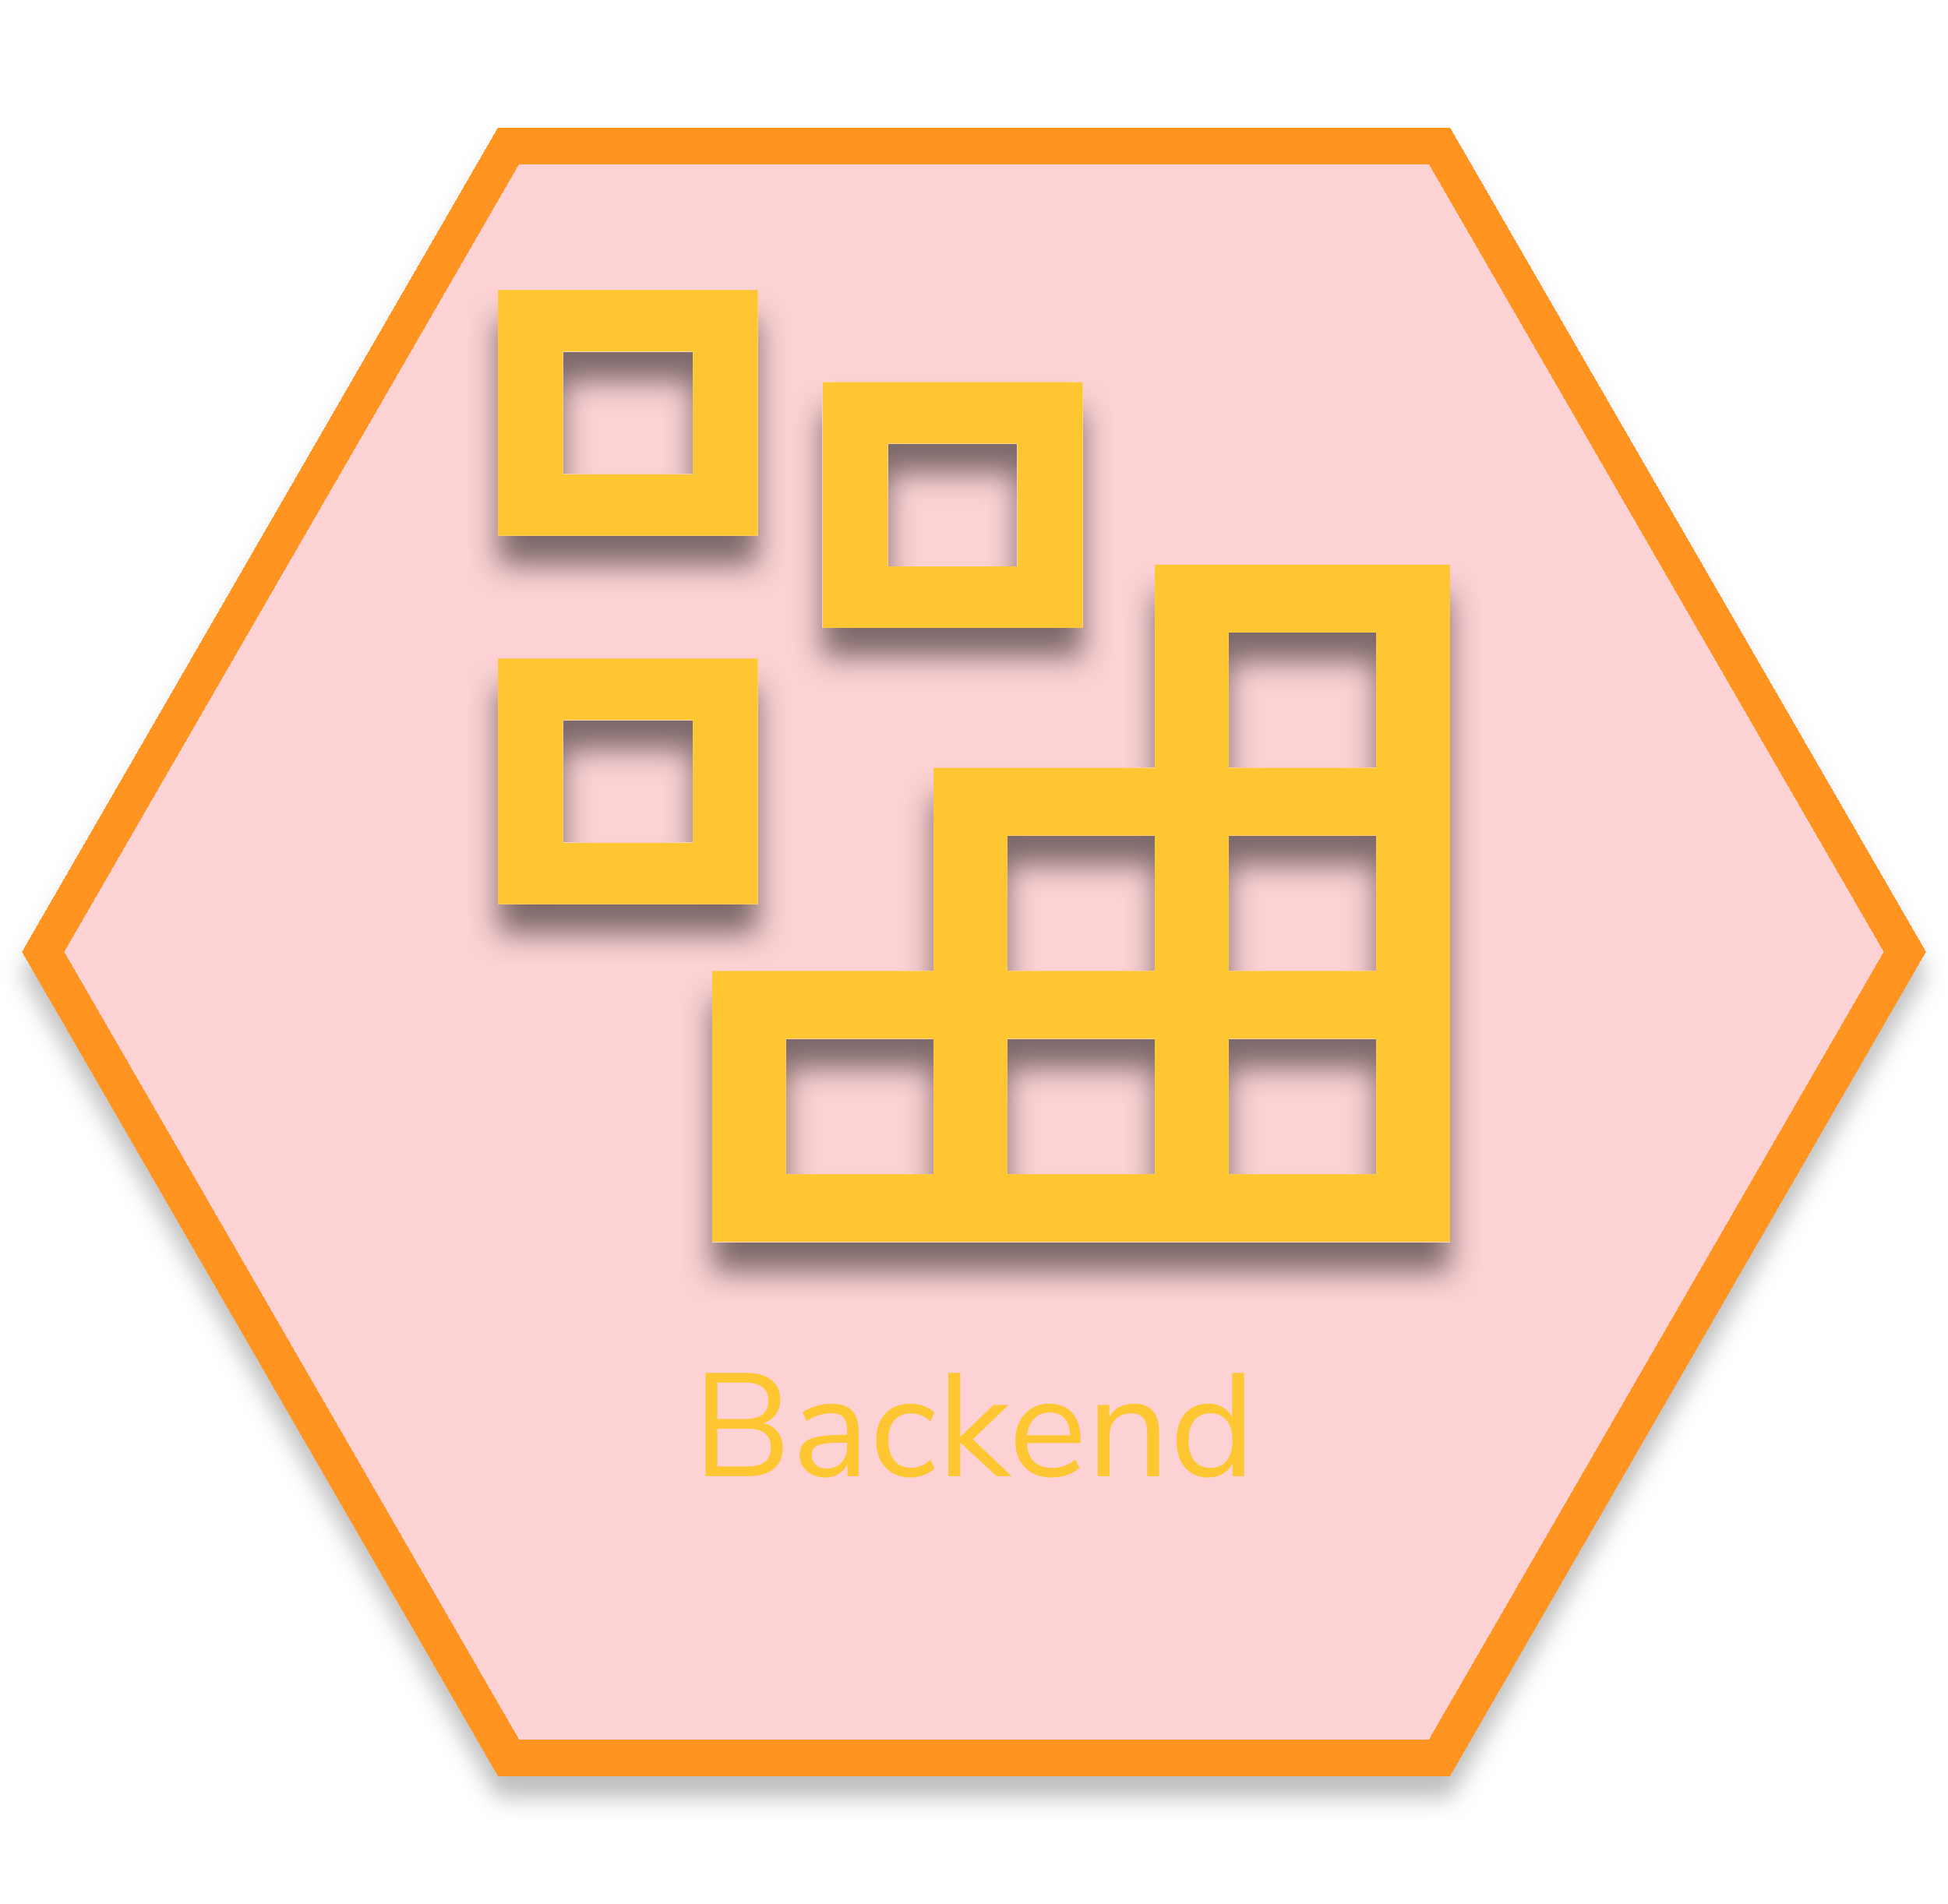
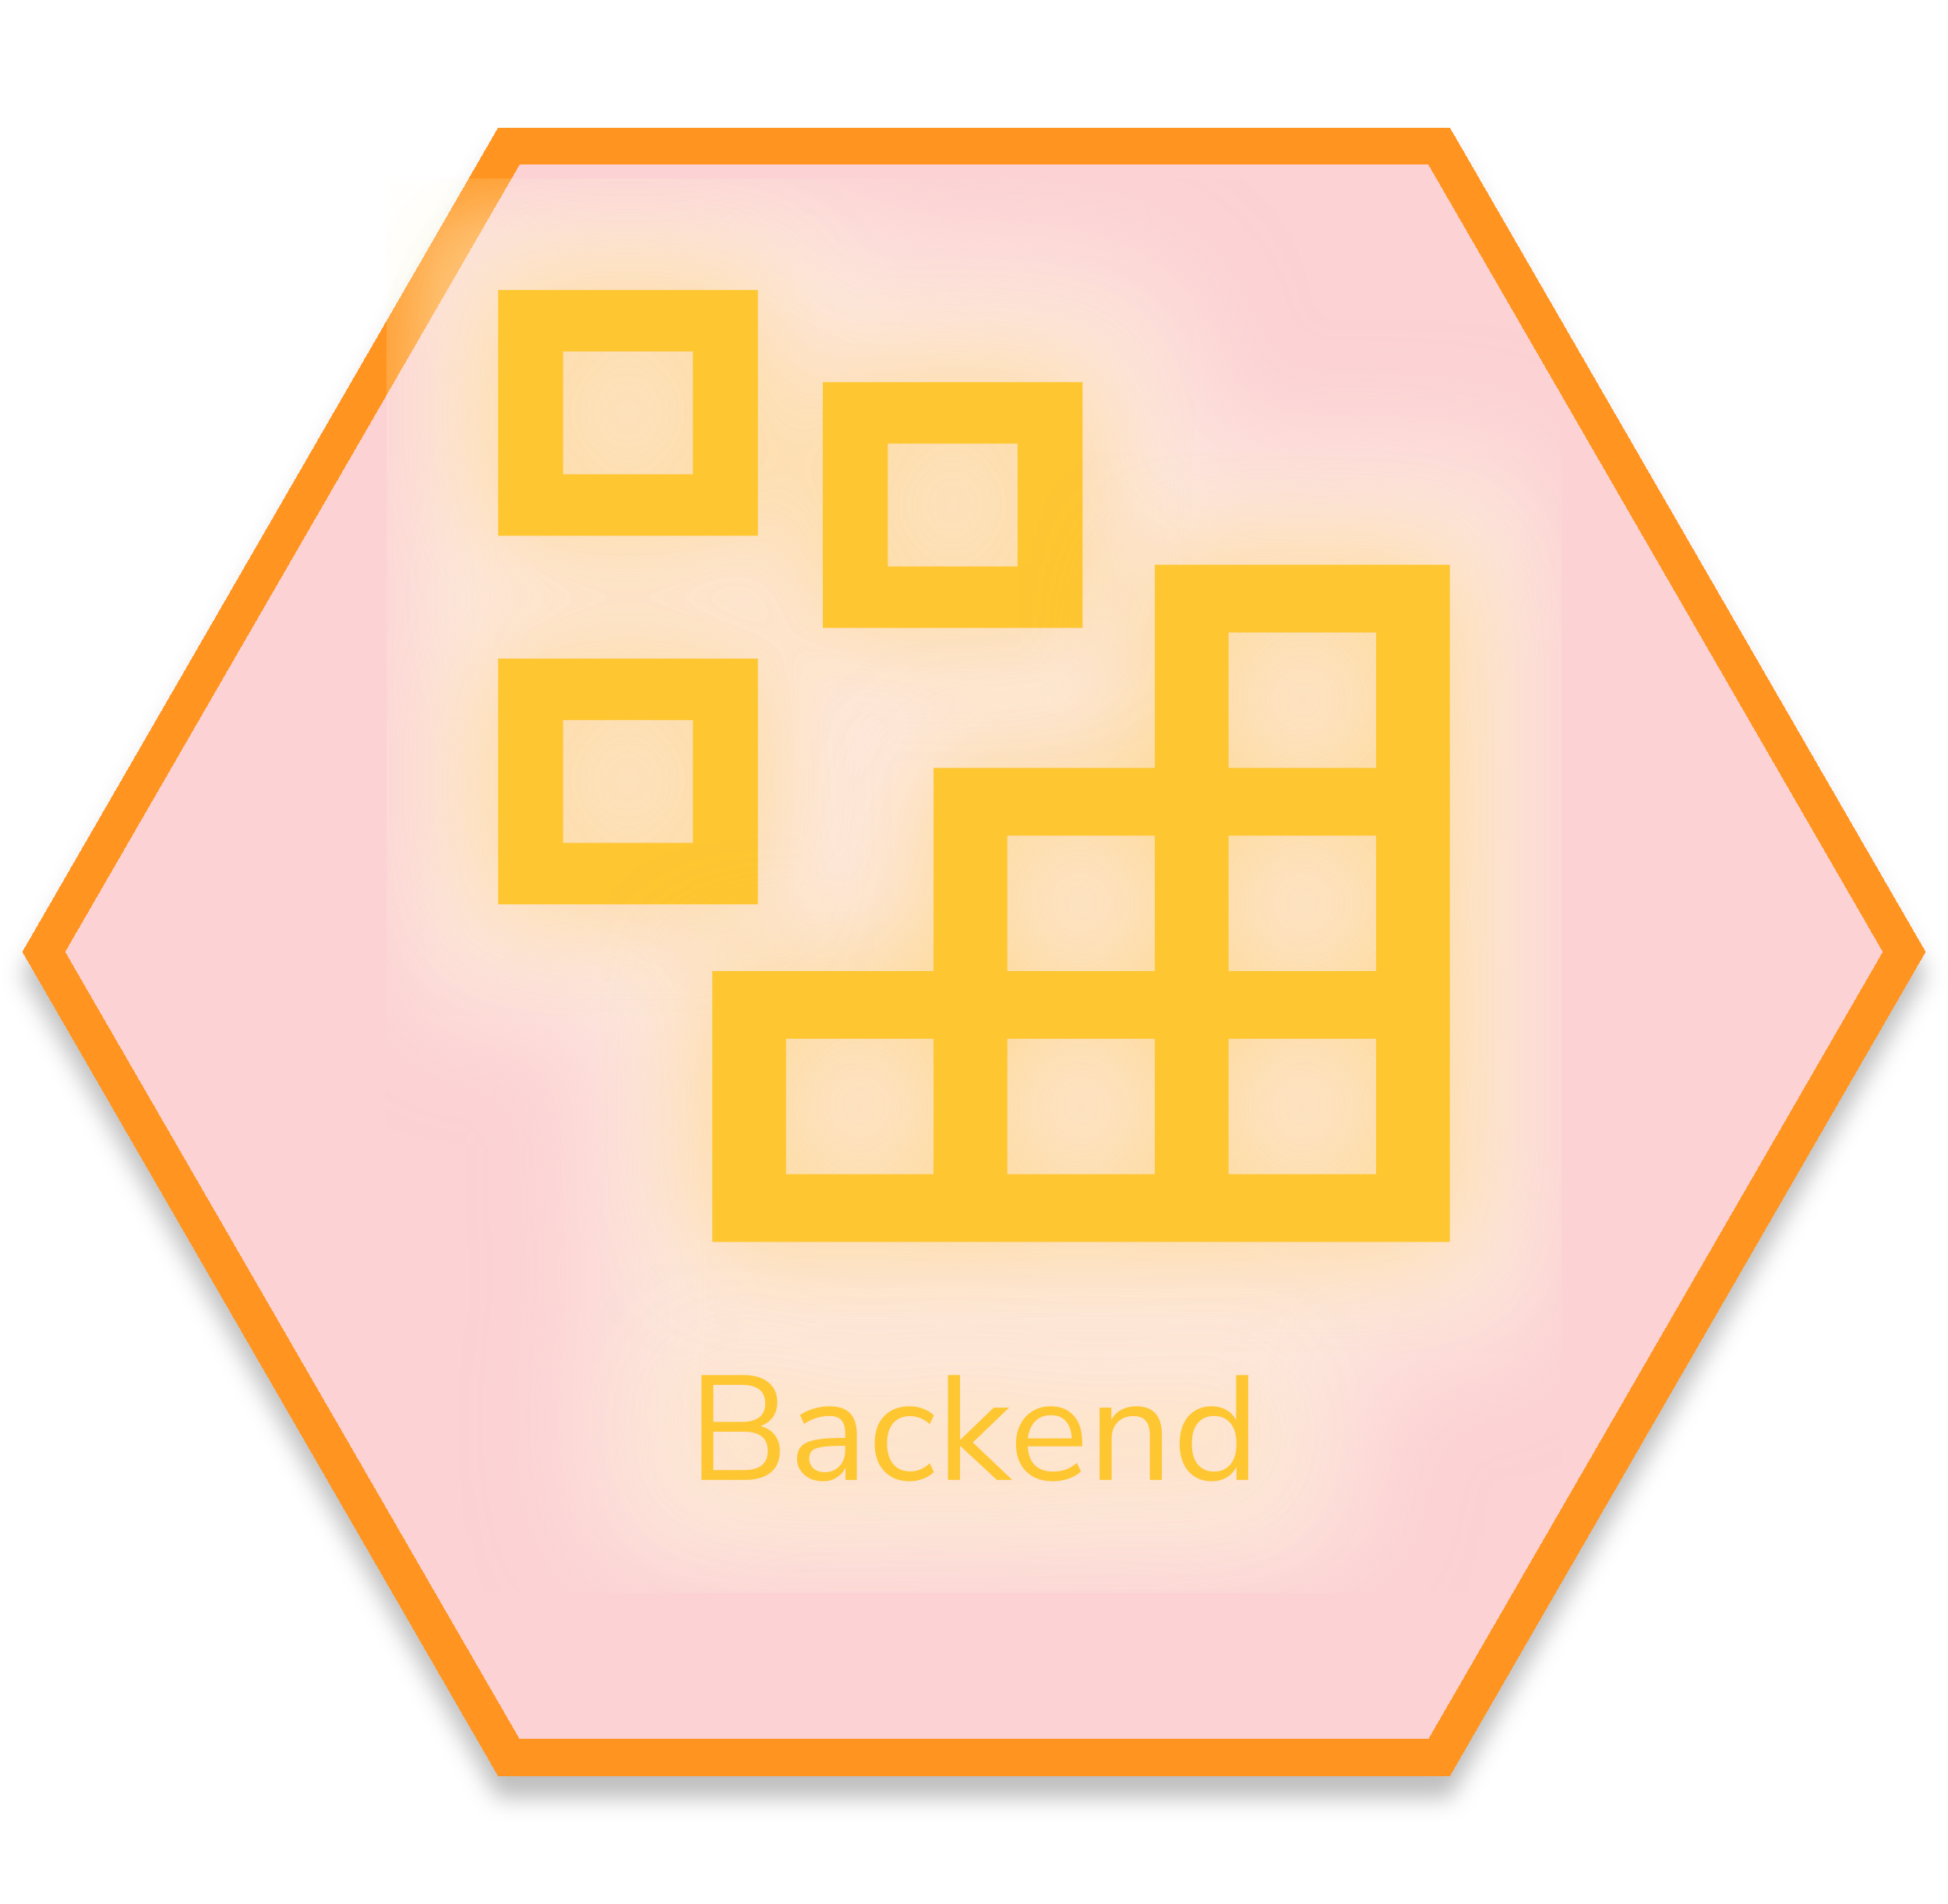
- <svg xmlns="http://www.w3.org/2000/svg" width="266" height="260" viewBox="0 0 266 260" fill="none">
-   <g filter="url(#filter0_d_666_132)">
-     <path d="M263 130L198 242.583L68 242.583L3 130L68 17.417L198 17.417L263 130Z" fill="#F21E2C" fill-opacity="0.2" shape-rendering="crispEdges" />
-     <path d="M196.557 19.917L260.113 130L196.557 240.083L69.443 240.083L5.887 130L69.443 19.917L196.557 19.917Z" stroke="#FF9520" stroke-width="5" stroke-miterlimit="1.367" stroke-linecap="round" shape-rendering="crispEdges" />
+ <svg xmlns="http://www.w3.org/2000/svg" width="262" height="256" viewBox="0 0 262 256" fill="none">
+   <g filter="url(#filter0_d_935_749)">
+     <path d="M259 128L195 238.851L67 238.851L3 128L67 17.149L195 17.149L259 128Z" fill="#F21E2C" fill-opacity="0.2" shape-rendering="crispEdges" />
+     <path d="M193.557 19.649L256.113 128L193.557 236.351L68.443 236.351L5.887 128L68.443 19.649L193.557 19.649Z" stroke="#FF9520" stroke-width="5" stroke-miterlimit="1.367" stroke-linecap="round" shape-rendering="crispEdges" />
  </g>
-   <path d="M96.342 201.609V187.509H101.982C103.435 187.509 104.555 187.836 105.342 188.489C106.142 189.129 106.542 190.029 106.542 191.189C106.542 191.963 106.342 192.623 105.942 193.169C105.542 193.716 104.988 194.116 104.282 194.369C105.095 194.583 105.728 194.976 106.182 195.549C106.648 196.123 106.882 196.849 106.882 197.729C106.882 198.983 106.475 199.943 105.662 200.609C104.848 201.276 103.702 201.609 102.222 201.609H96.342ZM97.942 193.809H101.742C103.862 193.809 104.922 192.983 104.922 191.329C104.922 189.663 103.862 188.829 101.742 188.829H97.942V193.809ZM97.942 200.289H102.062C104.195 200.289 105.262 199.429 105.262 197.709C105.262 195.989 104.195 195.129 102.062 195.129H97.942V200.289ZM112.697 201.789C112.031 201.789 111.431 201.663 110.897 201.409C110.377 201.143 109.964 200.783 109.657 200.329C109.351 199.876 109.197 199.369 109.197 198.809C109.197 198.103 109.377 197.543 109.737 197.129C110.111 196.716 110.717 196.423 111.557 196.249C112.411 196.063 113.571 195.969 115.037 195.969H115.677V195.349C115.677 194.523 115.504 193.929 115.157 193.569C114.824 193.196 114.284 193.009 113.537 193.009C112.951 193.009 112.384 193.096 111.837 193.269C111.291 193.429 110.731 193.696 110.157 194.069L109.597 192.889C110.104 192.529 110.717 192.243 111.437 192.029C112.171 191.816 112.871 191.709 113.537 191.709C114.791 191.709 115.717 192.016 116.317 192.629C116.931 193.243 117.237 194.196 117.237 195.489V201.609H115.717V199.929C115.464 200.503 115.071 200.956 114.537 201.289C114.017 201.623 113.404 201.789 112.697 201.789ZM112.957 200.569C113.757 200.569 114.411 200.296 114.917 199.749C115.424 199.189 115.677 198.483 115.677 197.629V197.029H115.057C113.977 197.029 113.124 197.083 112.497 197.189C111.884 197.283 111.451 197.456 111.197 197.709C110.957 197.949 110.837 198.283 110.837 198.709C110.837 199.256 111.024 199.703 111.397 200.049C111.784 200.396 112.304 200.569 112.957 200.569ZM124.363 201.789C123.389 201.789 122.549 201.583 121.843 201.169C121.136 200.743 120.589 200.149 120.203 199.389C119.829 198.616 119.643 197.716 119.643 196.689C119.643 195.143 120.063 193.929 120.903 193.049C121.743 192.156 122.896 191.709 124.363 191.709C124.963 191.709 125.556 191.816 126.143 192.029C126.729 192.243 127.216 192.543 127.603 192.929L127.043 194.109C126.656 193.736 126.229 193.463 125.763 193.289C125.309 193.116 124.876 193.029 124.463 193.029C123.449 193.029 122.669 193.349 122.123 193.989C121.576 194.616 121.303 195.523 121.303 196.709C121.303 197.869 121.576 198.789 122.123 199.469C122.669 200.136 123.449 200.469 124.463 200.469C124.876 200.469 125.309 200.383 125.763 200.209C126.229 200.036 126.656 199.756 127.043 199.369L127.603 200.549C127.216 200.936 126.723 201.243 126.123 201.469C125.536 201.683 124.949 201.789 124.363 201.789ZM129.5 201.609V187.509H131.12V196.209H131.16L135.66 191.889H137.72L132.84 196.569L138.14 201.609H136.08L131.16 197.049H131.12V201.609H129.5ZM143.627 201.789C142.093 201.789 140.88 201.343 139.987 200.449C139.093 199.543 138.647 198.316 138.647 196.769C138.647 195.769 138.847 194.889 139.247 194.129C139.647 193.356 140.193 192.763 140.887 192.349C141.593 191.923 142.407 191.709 143.327 191.709C144.647 191.709 145.68 192.136 146.427 192.989C147.173 193.829 147.547 194.989 147.547 196.469V197.089H140.227C140.28 198.196 140.6 199.043 141.187 199.629C141.773 200.203 142.587 200.489 143.627 200.489C144.213 200.489 144.773 200.403 145.307 200.229C145.84 200.043 146.347 199.743 146.827 199.329L147.387 200.469C146.947 200.883 146.387 201.209 145.707 201.449C145.027 201.676 144.333 201.789 143.627 201.789ZM143.367 192.909C142.447 192.909 141.72 193.196 141.187 193.769C140.653 194.343 140.34 195.096 140.247 196.029H146.147C146.107 195.043 145.847 194.276 145.367 193.729C144.9 193.183 144.233 192.909 143.367 192.909ZM149.891 201.609V191.889H151.471V193.549C151.791 192.936 152.244 192.476 152.831 192.169C153.418 191.863 154.078 191.709 154.811 191.709C157.118 191.709 158.271 192.989 158.271 195.549V201.609H156.651V195.649C156.651 194.743 156.471 194.083 156.111 193.669C155.764 193.243 155.204 193.029 154.431 193.029C153.538 193.029 152.824 193.309 152.291 193.869C151.771 194.416 151.511 195.149 151.511 196.069V201.609H149.891ZM164.958 201.789C164.092 201.789 163.332 201.583 162.678 201.169C162.038 200.756 161.538 200.176 161.178 199.429C160.832 198.669 160.658 197.776 160.658 196.749C160.658 195.709 160.832 194.816 161.178 194.069C161.538 193.309 162.038 192.729 162.678 192.329C163.332 191.916 164.092 191.709 164.958 191.709C165.718 191.709 166.385 191.876 166.958 192.209C167.545 192.543 167.978 193.003 168.258 193.589V187.509H169.878V201.609H168.298V199.829C168.018 200.443 167.585 200.923 166.998 201.269C166.412 201.616 165.732 201.789 164.958 201.789ZM165.298 200.489C166.205 200.489 166.932 200.169 167.478 199.529C168.025 198.876 168.298 197.949 168.298 196.749C168.298 195.536 168.025 194.609 167.478 193.969C166.932 193.329 166.205 193.009 165.298 193.009C164.378 193.009 163.645 193.329 163.098 193.969C162.565 194.609 162.298 195.536 162.298 196.749C162.298 197.949 162.565 198.876 163.098 199.529C163.645 200.169 164.378 200.489 165.298 200.489Z" fill="#FEC631" />
-   <g filter="url(#filter1_d_666_132)">
-     <path d="M94.609 47.998V64.777H76.87V47.998H94.609ZM68 39.609V73.166H103.478V39.609H68ZM138.956 60.582V77.361H121.217V60.582H138.956ZM112.348 52.193V85.75H147.826V52.193H112.348ZM94.609 98.334V115.112H76.87V98.334H94.609ZM68 89.944V123.501H103.478V89.944H68Z" fill="#FEC631" />
-   </g>
-   <g filter="url(#filter2_d_666_132)">
-     <path d="M157.7 77.13V104.874H127.475V132.618H97.25V169.609H198V77.13H157.7ZM137.55 114.122H157.7V132.618H137.55V114.122ZM127.475 160.362H107.325V141.866H127.475V160.362ZM157.7 160.362H137.55V141.866H157.7V160.362ZM187.925 160.362H167.775V141.866H187.925V160.362ZM187.925 132.618H167.775V114.122H187.925V132.618ZM167.775 104.874V86.378H187.925V104.874H167.775Z" fill="#FEC631" />
+   <g filter="url(#filter1_d_935_749)">
+     <g filter="url(#filter2_d_935_749)">
+       <path d="M94.342 199V184.9H99.982C101.435 184.9 102.555 185.227 103.342 185.88C104.142 186.52 104.542 187.42 104.542 188.58C104.542 189.353 104.342 190.013 103.942 190.56C103.542 191.107 102.988 191.507 102.282 191.76C103.095 191.973 103.728 192.367 104.182 192.94C104.648 193.513 104.882 194.24 104.882 195.12C104.882 196.373 104.475 197.333 103.662 198C102.848 198.667 101.702 199 100.222 199H94.342ZM95.942 191.2H99.742C101.862 191.2 102.922 190.373 102.922 188.72C102.922 187.053 101.862 186.22 99.742 186.22H95.942V191.2ZM95.942 197.68H100.062C102.195 197.68 103.262 196.82 103.262 195.1C103.262 193.38 102.195 192.52 100.062 192.52H95.942V197.68ZM110.697 199.18C110.031 199.18 109.431 199.053 108.897 198.8C108.377 198.533 107.964 198.173 107.657 197.72C107.351 197.267 107.197 196.76 107.197 196.2C107.197 195.493 107.377 194.933 107.737 194.52C108.111 194.107 108.717 193.813 109.557 193.64C110.411 193.453 111.571 193.36 113.037 193.36H113.677V192.74C113.677 191.913 113.504 191.32 113.157 190.96C112.824 190.587 112.284 190.4 111.537 190.4C110.951 190.4 110.384 190.487 109.837 190.66C109.291 190.82 108.731 191.087 108.157 191.46L107.597 190.28C108.104 189.92 108.717 189.633 109.437 189.42C110.171 189.207 110.871 189.1 111.537 189.1C112.791 189.1 113.717 189.407 114.317 190.02C114.931 190.633 115.237 191.587 115.237 192.88V199H113.717V197.32C113.464 197.893 113.071 198.347 112.537 198.68C112.017 199.013 111.404 199.18 110.697 199.18ZM110.957 197.96C111.757 197.96 112.411 197.687 112.917 197.14C113.424 196.58 113.677 195.873 113.677 195.02V194.42H113.057C111.977 194.42 111.124 194.473 110.497 194.58C109.884 194.673 109.451 194.847 109.197 195.1C108.957 195.34 108.837 195.673 108.837 196.1C108.837 196.647 109.024 197.093 109.397 197.44C109.784 197.787 110.304 197.96 110.957 197.96ZM122.363 199.18C121.389 199.18 120.549 198.973 119.843 198.56C119.136 198.133 118.589 197.54 118.203 196.78C117.829 196.007 117.643 195.107 117.643 194.08C117.643 192.533 118.063 191.32 118.903 190.44C119.743 189.547 120.896 189.1 122.363 189.1C122.963 189.1 123.556 189.207 124.143 189.42C124.729 189.633 125.216 189.933 125.603 190.32L125.043 191.5C124.656 191.127 124.229 190.853 123.763 190.68C123.309 190.507 122.876 190.42 122.463 190.42C121.449 190.42 120.669 190.74 120.123 191.38C119.576 192.007 119.303 192.913 119.303 194.1C119.303 195.26 119.576 196.18 120.123 196.86C120.669 197.527 121.449 197.86 122.463 197.86C122.876 197.86 123.309 197.773 123.763 197.6C124.229 197.427 124.656 197.147 125.043 196.76L125.603 197.94C125.216 198.327 124.723 198.633 124.123 198.86C123.536 199.073 122.949 199.18 122.363 199.18ZM127.5 199V184.9H129.12V193.6H129.16L133.66 189.28H135.72L130.84 193.96L136.14 199H134.08L129.16 194.44H129.12V199H127.5ZM141.627 199.18C140.093 199.18 138.88 198.733 137.987 197.84C137.093 196.933 136.647 195.707 136.647 194.16C136.647 193.16 136.847 192.28 137.247 191.52C137.647 190.747 138.193 190.153 138.887 189.74C139.593 189.313 140.407 189.1 141.327 189.1C142.647 189.1 143.68 189.527 144.427 190.38C145.173 191.22 145.547 192.38 145.547 193.86V194.48H138.227C138.28 195.587 138.6 196.433 139.187 197.02C139.773 197.593 140.587 197.88 141.627 197.88C142.213 197.88 142.773 197.793 143.307 197.62C143.84 197.433 144.347 197.133 144.827 196.72L145.387 197.86C144.947 198.273 144.387 198.6 143.707 198.84C143.027 199.067 142.333 199.18 141.627 199.18ZM141.367 190.3C140.447 190.3 139.72 190.587 139.187 191.16C138.653 191.733 138.34 192.487 138.247 193.42H144.147C144.107 192.433 143.847 191.667 143.367 191.12C142.9 190.573 142.233 190.3 141.367 190.3ZM147.891 199V189.28H149.471V190.94C149.791 190.327 150.244 189.867 150.831 189.56C151.418 189.253 152.078 189.1 152.811 189.1C155.118 189.1 156.271 190.38 156.271 192.94V199H154.651V193.04C154.651 192.133 154.471 191.473 154.111 191.06C153.764 190.633 153.204 190.42 152.431 190.42C151.538 190.42 150.824 190.7 150.291 191.26C149.771 191.807 149.511 192.54 149.511 193.46V199H147.891ZM162.958 199.18C162.092 199.18 161.332 198.973 160.678 198.56C160.038 198.147 159.538 197.567 159.178 196.82C158.832 196.06 158.658 195.167 158.658 194.14C158.658 193.1 158.832 192.207 159.178 191.46C159.538 190.7 160.038 190.12 160.678 189.72C161.332 189.307 162.092 189.1 162.958 189.1C163.718 189.1 164.385 189.267 164.958 189.6C165.545 189.933 165.978 190.393 166.258 190.98V184.9H167.878V199H166.298V197.22C166.018 197.833 165.585 198.313 164.998 198.66C164.412 199.007 163.732 199.18 162.958 199.18ZM163.298 197.88C164.205 197.88 164.932 197.56 165.478 196.92C166.025 196.267 166.298 195.34 166.298 194.14C166.298 192.927 166.025 192 165.478 191.36C164.932 190.72 164.205 190.4 163.298 190.4C162.378 190.4 161.645 190.72 161.098 191.36C160.565 192 160.298 192.927 160.298 194.14C160.298 195.34 160.565 196.267 161.098 196.92C161.645 197.56 162.378 197.88 163.298 197.88Z" fill="#FEC631" />
+     </g>
+     <g filter="url(#filter3_d_935_749)">
+       <path d="M93.199 47.26V63.78H75.733V47.26H93.199ZM67 39V72.04H101.932V39H67ZM136.865 59.65V76.171H119.398V59.65H136.865ZM110.665 51.39V84.431H145.598V51.39H110.665ZM93.199 96.821V113.341H75.733V96.821H93.199ZM67 88.561V121.601H101.932V88.561H67Z" fill="#FEC631" />
+     </g>
+     <g filter="url(#filter4_d_935_749)">
+       <path d="M155.32 75.944V103.261H125.56V130.577H95.8V167H195V75.944H155.32ZM135.48 112.366H155.32V130.577H135.48V112.366ZM125.56 157.894H105.72V139.683H125.56V157.894ZM155.32 157.894H135.48V139.683H155.32V157.894ZM185.08 157.894H165.24V139.683H185.08V157.894ZM185.08 130.577H165.24V112.366H185.08V130.577ZM165.24 103.261V85.049H185.08V103.261H165.24Z" fill="#FEC631" />
+     </g>
  </g>
  <defs>
-     <filter id="filter0_d_666_132" x="0" y="17.417" width="266" height="231.167" filterUnits="userSpaceOnUse" color-interpolation-filters="sRGB">
+     <filter id="filter0_d_935_749" x="0" y="17.149" width="262" height="227.703" filterUnits="userSpaceOnUse" color-interpolation-filters="sRGB">
      <feFlood flood-opacity="0" result="BackgroundImageFix" />
      <feColorMatrix in="SourceAlpha" type="matrix" values="0 0 0 0 0 0 0 0 0 0 0 0 0 0 0 0 0 0 127 0" result="hardAlpha" />
      <feOffset dy="3" />
      <feGaussianBlur stdDeviation="1.5" />
      <feComposite in2="hardAlpha" operator="out" />
      <feColorMatrix type="matrix" values="0 0 0 0 0 0 0 0 0 0 0 0 0 0 0 0 0 0 0.25 0" />
-       <feBlend mode="normal" in2="BackgroundImageFix" result="effect1_dropShadow_666_132" />
-       <feBlend mode="normal" in="SourceGraphic" in2="effect1_dropShadow_666_132" result="shape" />
+       <feBlend mode="normal" in2="BackgroundImageFix" result="effect1_dropShadow_935_749" />
+       <feBlend mode="normal" in="SourceGraphic" in2="effect1_dropShadow_935_749" result="shape" />
    </filter>
-     <filter id="filter1_d_666_132" x="64" y="39.609" width="87.826" height="91.892" filterUnits="userSpaceOnUse" color-interpolation-filters="sRGB">
+     <filter id="filter1_d_935_749" x="52" y="24" width="158" height="190.18" filterUnits="userSpaceOnUse" color-interpolation-filters="sRGB">
      <feFlood flood-opacity="0" result="BackgroundImageFix" />
      <feColorMatrix in="SourceAlpha" type="matrix" values="0 0 0 0 0 0 0 0 0 0 0 0 0 0 0 0 0 0 127 0" result="hardAlpha" />
-       <feOffset dy="4" />
-       <feGaussianBlur stdDeviation="2" />
-       <feComposite in2="hardAlpha" operator="out" />
-       <feColorMatrix type="matrix" values="0 0 0 0 0 0 0 0 0 0 0 0 0 0 0 0 0 0 0.5 0" />
-       <feBlend mode="normal" in2="BackgroundImageFix" result="effect1_dropShadow_666_132" />
-       <feBlend mode="normal" in="SourceGraphic" in2="effect1_dropShadow_666_132" result="shape" />
+       <feOffset />
+       <feGaussianBlur stdDeviation="7.5" />
+       <feColorMatrix type="matrix" values="0 0 0 0 1 0 0 0 0 0.996 0 0 0 0 0.91 0 0 0 0.5 0" />
+       <feBlend mode="normal" in2="BackgroundImageFix" result="effect1_dropShadow_935_749" />
+       <feBlend mode="normal" in="SourceGraphic" in2="effect1_dropShadow_935_749" result="shape" />
    </filter>
-     <filter id="filter2_d_666_132" x="93.25" y="77.13" width="108.75" height="100.479" filterUnits="userSpaceOnUse" color-interpolation-filters="sRGB">
+     <filter id="filter2_d_935_749" x="79.342" y="169.9" width="103.537" height="44.28" filterUnits="userSpaceOnUse" color-interpolation-filters="sRGB">
      <feFlood flood-opacity="0" result="BackgroundImageFix" />
      <feColorMatrix in="SourceAlpha" type="matrix" values="0 0 0 0 0 0 0 0 0 0 0 0 0 0 0 0 0 0 127 0" result="hardAlpha" />
-       <feOffset dy="4" />
-       <feGaussianBlur stdDeviation="2" />
-       <feComposite in2="hardAlpha" operator="out" />
-       <feColorMatrix type="matrix" values="0 0 0 0 0 0 0 0 0 0 0 0 0 0 0 0 0 0 0.5 0" />
-       <feBlend mode="normal" in2="BackgroundImageFix" result="effect1_dropShadow_666_132" />
-       <feBlend mode="normal" in="SourceGraphic" in2="effect1_dropShadow_666_132" result="shape" />
+       <feOffset />
+       <feGaussianBlur stdDeviation="7.5" />
+       <feColorMatrix type="matrix" values="0 0 0 0 0.996 0 0 0 0 0.776 0 0 0 0 0.192 0 0 0 0.5 0" />
+       <feBlend mode="normal" in2="BackgroundImageFix" result="effect1_dropShadow_935_749" />
+       <feBlend mode="normal" in="SourceGraphic" in2="effect1_dropShadow_935_749" result="shape" />
+     </filter>
+     <filter id="filter3_d_935_749" x="52" y="24" width="108.598" height="112.601" filterUnits="userSpaceOnUse" color-interpolation-filters="sRGB">
+       <feFlood flood-opacity="0" result="BackgroundImageFix" />
+       <feColorMatrix in="SourceAlpha" type="matrix" values="0 0 0 0 0 0 0 0 0 0 0 0 0 0 0 0 0 0 127 0" result="hardAlpha" />
+       <feOffset />
+       <feGaussianBlur stdDeviation="7.5" />
+       <feColorMatrix type="matrix" values="0 0 0 0 0.996 0 0 0 0 0.776 0 0 0 0 0.192 0 0 0 0.5 0" />
+       <feBlend mode="normal" in2="BackgroundImageFix" result="effect1_dropShadow_935_749" />
+       <feBlend mode="normal" in="SourceGraphic" in2="effect1_dropShadow_935_749" result="shape" />
+     </filter>
+     <filter id="filter4_d_935_749" x="80.8" y="60.944" width="129.2" height="121.056" filterUnits="userSpaceOnUse" color-interpolation-filters="sRGB">
+       <feFlood flood-opacity="0" result="BackgroundImageFix" />
+       <feColorMatrix in="SourceAlpha" type="matrix" values="0 0 0 0 0 0 0 0 0 0 0 0 0 0 0 0 0 0 127 0" result="hardAlpha" />
+       <feOffset />
+       <feGaussianBlur stdDeviation="7.5" />
+       <feColorMatrix type="matrix" values="0 0 0 0 0.996 0 0 0 0 0.776 0 0 0 0 0.192 0 0 0 0.5 0" />
+       <feBlend mode="normal" in2="BackgroundImageFix" result="effect1_dropShadow_935_749" />
+       <feBlend mode="normal" in="SourceGraphic" in2="effect1_dropShadow_935_749" result="shape" />
    </filter>
  </defs>
</svg>
